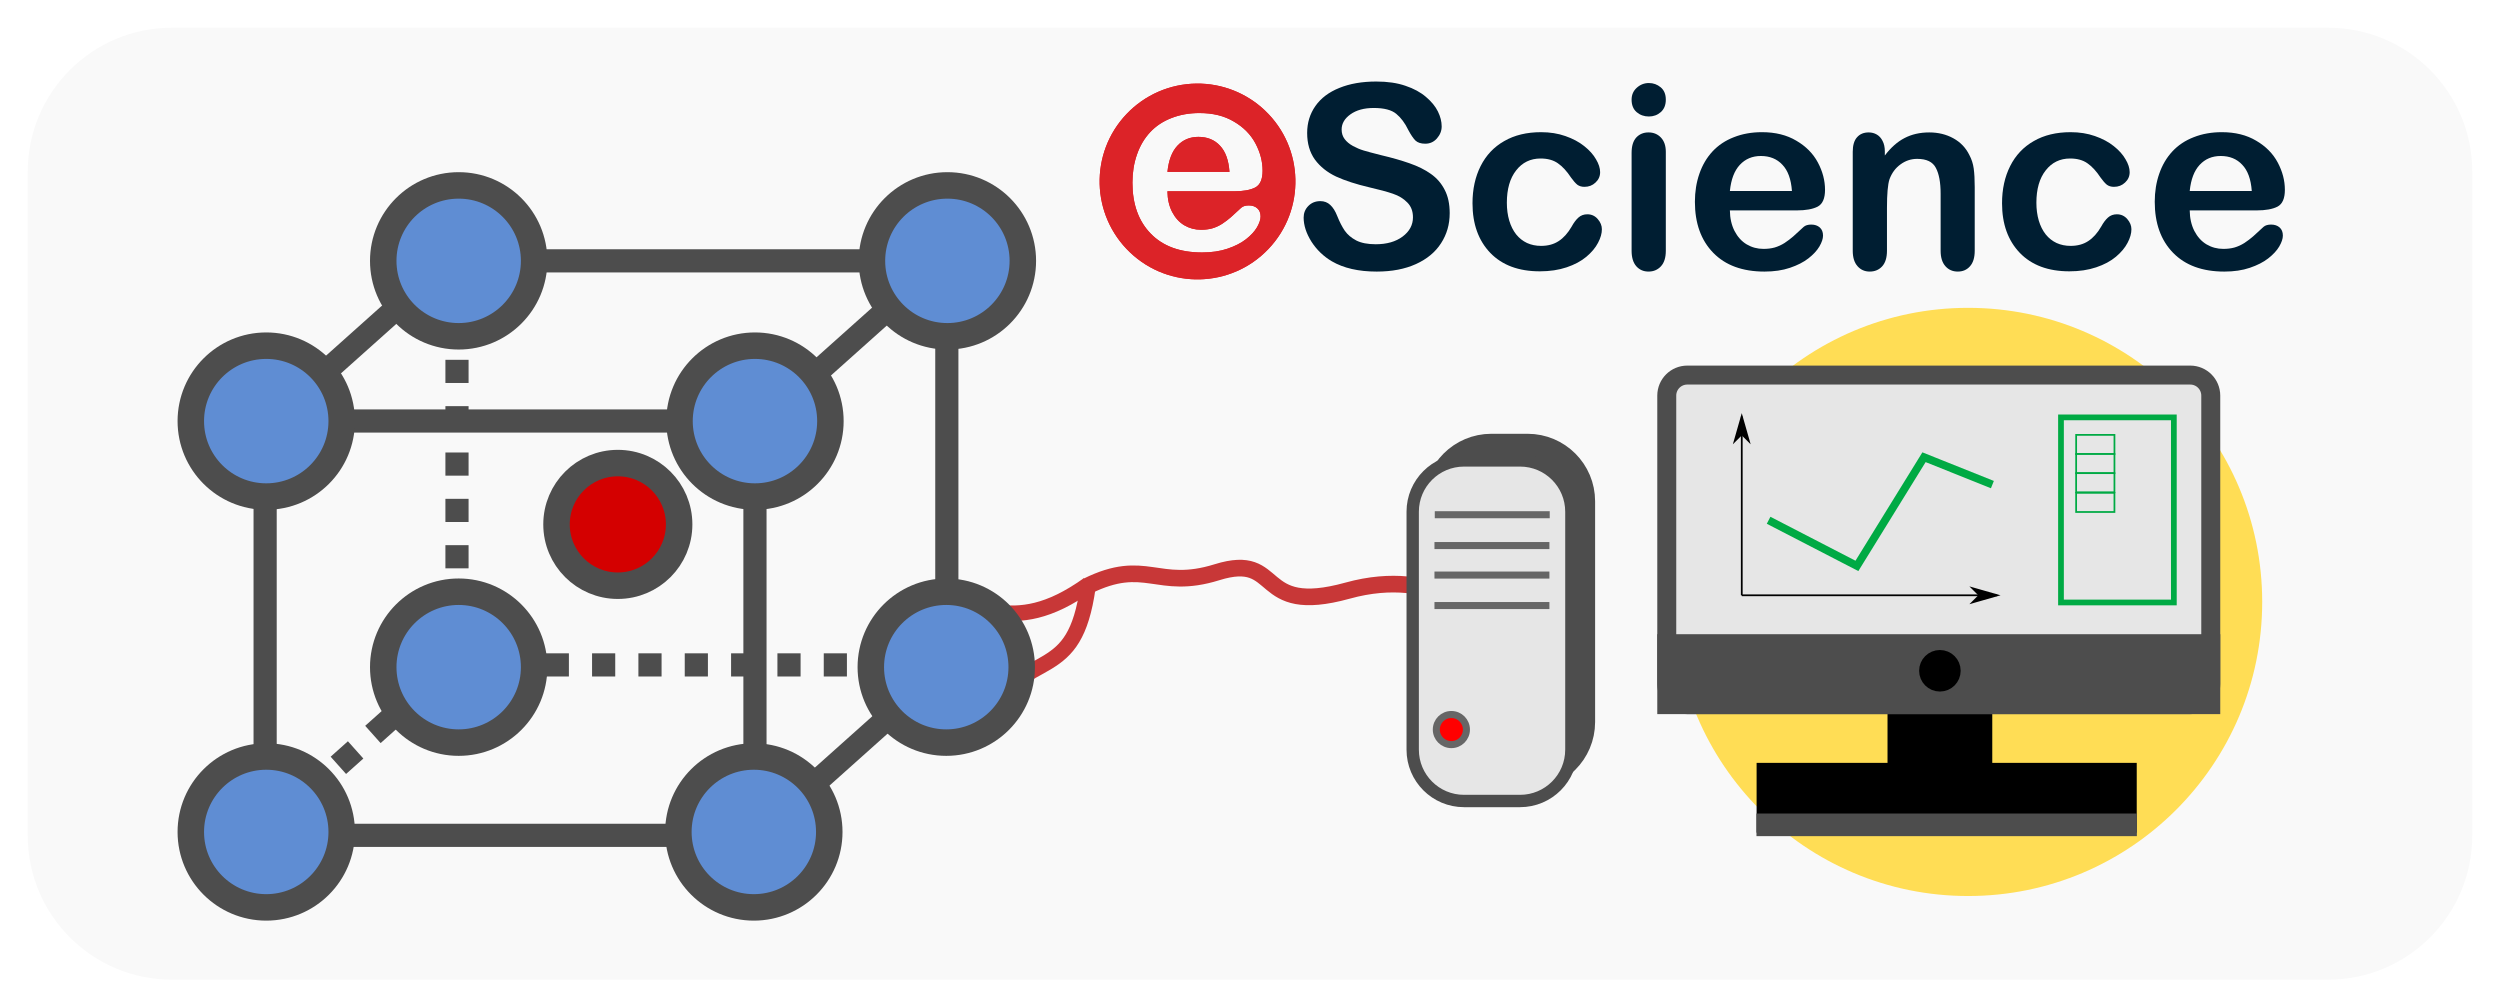
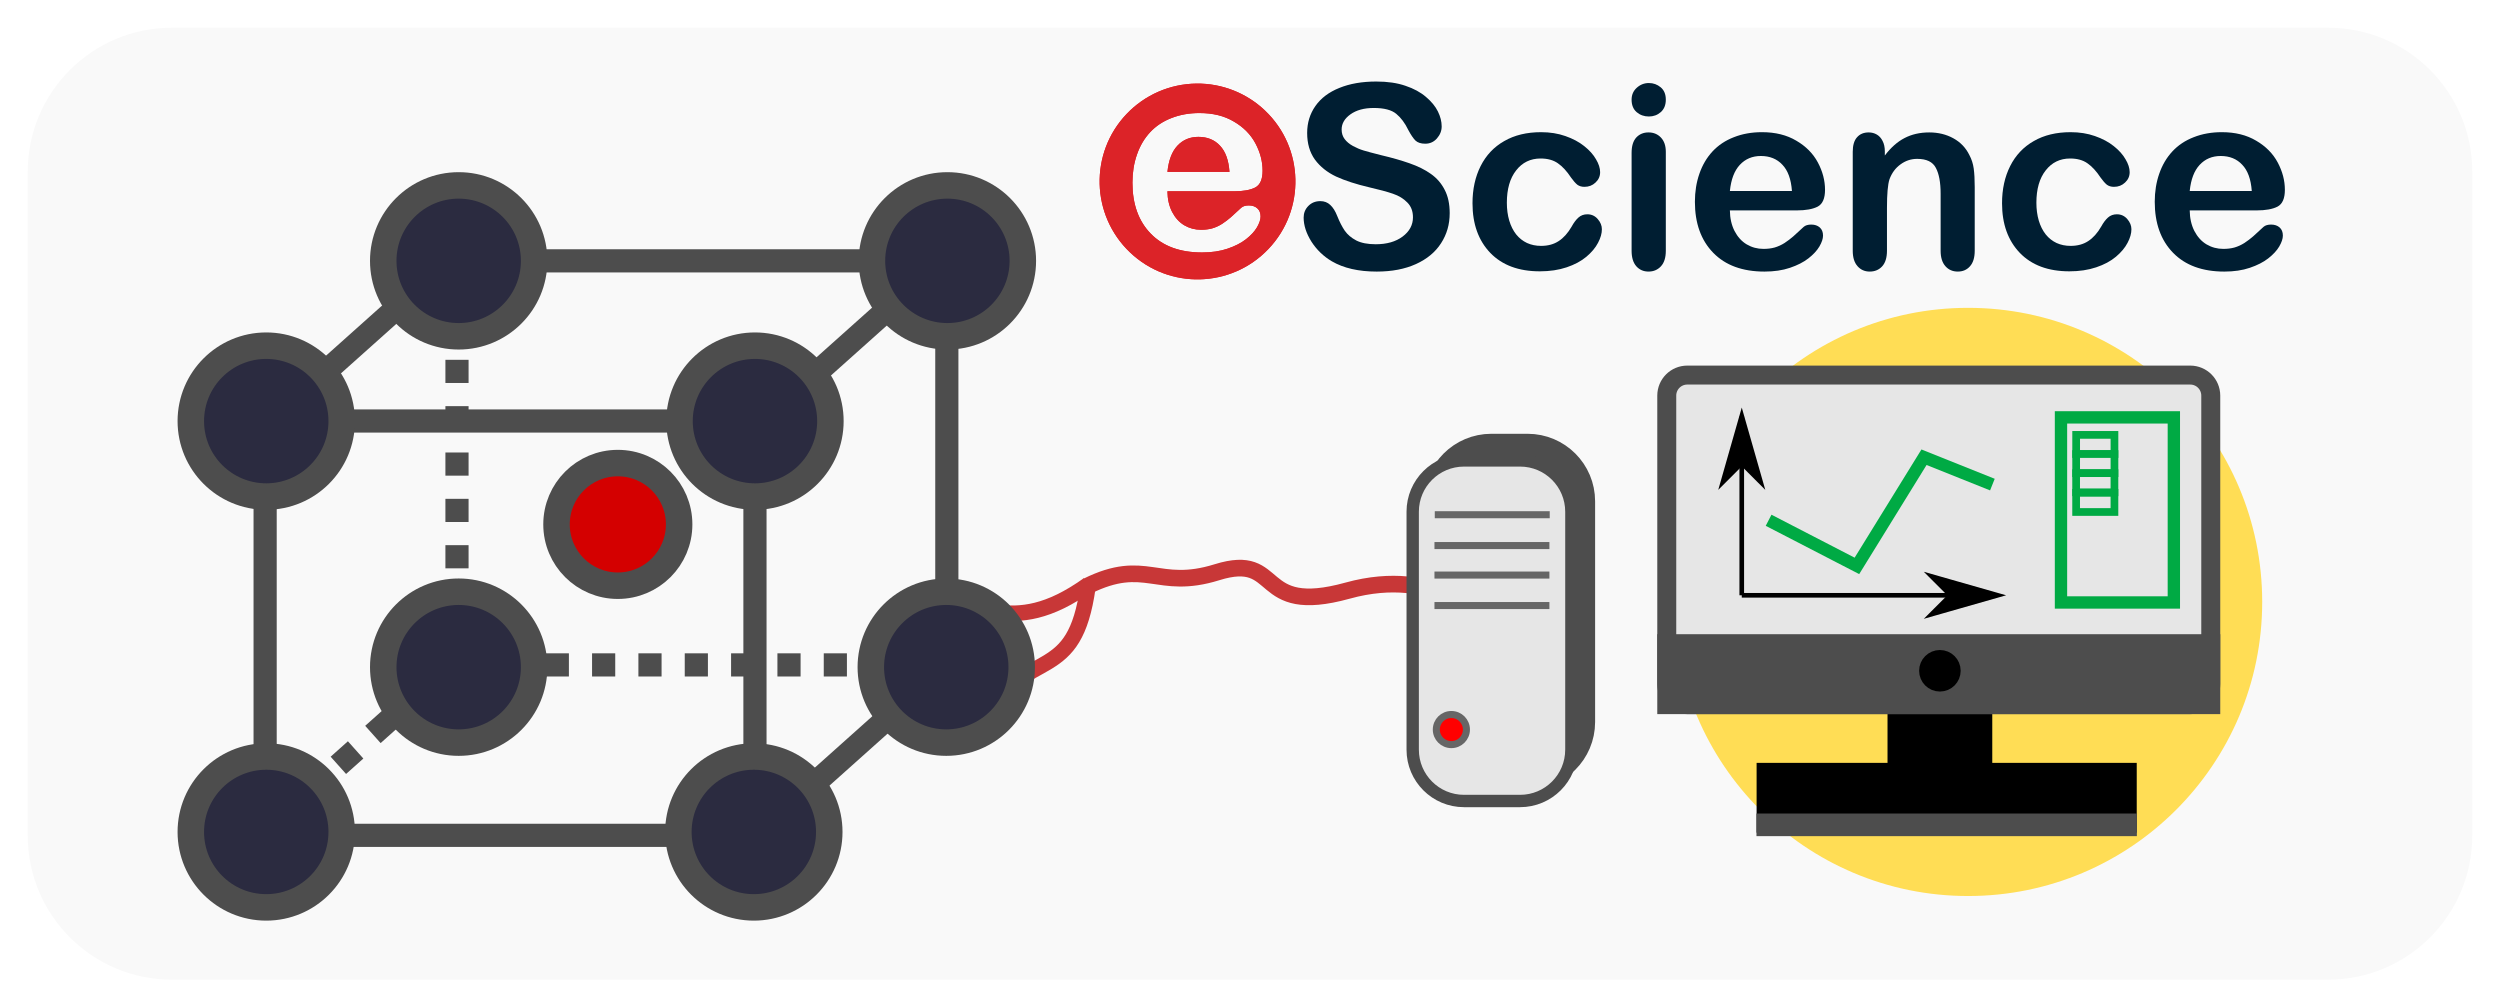
<svg xmlns="http://www.w3.org/2000/svg" width="377.653mm" height="152.176mm" viewBox="0 0 377.653 152.176" version="1.1" id="svg5">
  <defs id="defs2">
+     <marker style="overflow:visible" id="marker976" refX="0" refY="0" orient="auto">
+       <path transform="matrix(-0.8,0,0,-0.8,-10,0)" style="fill:context-stroke;fill-rule:evenodd;stroke:#000000;stroke-width:1pt;stroke-opacity:1" d="M 0,0 5,-5 -12.5,0 5,5 Z" id="path974" />
+     </marker>
+     <marker style="overflow:visible" id="marker966" refX="0" refY="0" orient="auto">
+       <path transform="matrix(-0.8,0,0,-0.8,-10,0)" style="fill:context-stroke;fill-rule:evenodd;stroke:#000000;stroke-width:1pt;stroke-opacity:1" d="M 0,0 5,-5 -12.5,0 5,5 Z" id="path964" />
+     </marker>
    <marker style="overflow:visible" id="CurveIn" refX="0" refY="0" orient="auto">
      <path transform="scale(0.6)" style="fill:none;fill-rule:evenodd;stroke:context-stroke;stroke-width:1pt" d="m 4.625,-5.046 c -2.76,0 -5,2.24 -5,5 0,2.76 2.24,5 5,5" id="path4023" />
    </marker>
    <marker style="overflow:visible" id="CurveOut" refX="0" refY="0" orient="auto">
      <path transform="scale(0.6)" style="fill:none;fill-rule:evenodd;stroke:context-stroke;stroke-width:1pt" d="m -5.413,-5.046 c 2.76,0 5,2.24 5,5 0,2.76 -2.24,5 -5,5" id="path4026" />
    </marker>
    <marker style="overflow:visible" id="Scissors" refX="0" refY="0" orient="auto">
      <path style="fill:context-stroke" d="M 9.09,-3.606 C 8.12,-4.777 6.37,-4.736 5.062,-4.233 l -8.212,3.078 c -2.388,-1.307 -4.748,-0.933 -4.748,-1.569 0,-0.497 0.457,-0.388 0.388,-1.683 -0.066,-1.243 -1.364,-2.163 -2.59,-2.082 -1.227,-0.007 -2.499,0.933 -2.51,2.23 -0.091,1.306 1.007,2.52 2.307,2.605 1.522,0.227 4.218,-0.696 5.483,1.571 -0.942,1.738 -2.614,1.743 -4.126,1.656 -1.255,-0.072 -2.762,0.287 -3.361,1.521 -0.578,1.182 -0.011,2.865 1.317,3.226 1.34,0.492 3.181,-0.13 3.499,-1.671 0.246,-1.188 -0.595,-1.746 -0.273,-2.177 0.244,-0.325 1.791,-0.137 4.547,-1.375 L 5.676,4.233 C 6.8,4.547 8.173,4.536 9.168,3.431 l -9.22,-3.485 z m -18.308,-1.901 c 1.295,0.723 1.189,2.684 -0.156,3.063 -1.217,0.424 -2.771,-0.759 -2.383,-2.077 0.227,-1.082 1.653,-1.481 2.54,-0.986 z m 0.056,8.017 c 1.351,0.499 1.121,2.784 -0.252,3.092 -0.911,0.316 -2.214,-0.139 -2.306,-1.212 -0.178,-1.305 1.356,-2.484 2.558,-1.879 z" id="schere" />
    </marker>
    <marker style="overflow:visible" id="Legs" refX="0" refY="0" orient="auto">
      <g transform="scale(-0.7)" id="g4048">
        <g transform="matrix(0,-1,-1,0,20.70862,21.31391)" id="g4042">
          <path style="fill:none;fill-opacity:0.75;fill-rule:evenodd;stroke:context-stroke;stroke-width:1pt" d="m 21.221,20.675 c -6.91,4.721 -2.455,6.607 -5.841,13.443" id="path4038" />
          <path style="fill:none;fill-opacity:0.75;fill-rule:evenodd;stroke:context-stroke;stroke-width:1pt" d="m 21.398,20.548 c -1.361,8.348 3.536,8.77 4.505,13.825" id="path4040" />
        </g>
        <path style="fill:context-stroke;fill-rule:evenodd;stroke-width:1pt" d="m -14.09,-6.732 -0.922,4.043 3.963,-1.223 z" id="path4044" />
        <path style="fill:context-stroke;fill-rule:evenodd;stroke-width:1pt" d="m -15.216,4.557 1.874,3.7 2.267,-3.473 z" id="path4046" />
      </g>
-     </marker>
-     <marker style="overflow:visible" id="Arrow1Lend" refX="0" refY="0" orient="auto">
-       <path transform="matrix(-0.8,0,0,-0.8,-10,0)" style="fill:context-stroke;fill-rule:evenodd;stroke:context-stroke;stroke-width:1pt" d="M 0,0 5,-5 -12.5,0 5,5 Z" id="path3842" />
    </marker>
    <marker style="overflow:visible" id="Arrow1Mend" refX="0" refY="0" orient="auto">
      <path transform="matrix(-0.4,0,0,-0.4,-4,0)" style="fill:context-stroke;fill-rule:evenodd;stroke:context-stroke;stroke-width:1pt" d="M 0,0 5,-5 -12.5,0 5,5 Z" id="path3848" />
    </marker>
    <marker style="overflow:visible" id="Arrow1Mstart" refX="0" refY="0" orient="auto">
      <path transform="matrix(0.4,0,0,0.4,4,0)" style="fill:context-stroke;fill-rule:evenodd;stroke:context-stroke;stroke-width:1pt" d="M 0,0 5,-5 -12.5,0 5,5 Z" id="path3845" />
    </marker>
  </defs>
  <g id="layer1" transform="translate(4.651815,48.86598)">
    <rect style="fill:#f9f9f9;fill-opacity:1;stroke:#5f8dd3;stroke-width:0;stroke-miterlimit:4;stroke-dasharray:none" id="rect8085" width="369.274" height="143.797" x="-0.462" y="-44.676" ry="21.765" />
    <path style="fill:#999999;stroke:#4d4d4d;stroke-width:3.5;stroke-linecap:butt;stroke-linejoin:miter;stroke-miterlimit:4;stroke-dasharray:3.5, 3.5;stroke-dashoffset:0;stroke-opacity:1" d="M 64.382,-15.513 V 58.993" id="path1276-1-0-0" />
    <path style="fill:#999999;stroke:#4d4d4d;stroke-width:3.5;stroke-linecap:butt;stroke-linejoin:miter;stroke-miterlimit:4;stroke-dasharray:none;stroke-opacity:1" d="M 35.569,14.732 H 110.075" id="path1276" />
    <path style="fill:#999999;stroke:#4d4d4d;stroke-width:3.5;stroke-linecap:butt;stroke-linejoin:miter;stroke-miterlimit:4;stroke-dasharray:3.5, 3.5;stroke-dashoffset:0;stroke-opacity:1" d="M 63.786,51.576 H 138.291" id="path1276-2" />
    <path style="fill:#999999;stroke:#4d4d4d;stroke-width:3.5;stroke-linecap:butt;stroke-linejoin:miter;stroke-miterlimit:4;stroke-dasharray:none;stroke-opacity:1" d="M 63.786,-9.461 H 138.291" id="path1276-5" />
    <path style="fill:#999999;stroke:#4d4d4d;stroke-width:3.5;stroke-linecap:butt;stroke-linejoin:miter;stroke-miterlimit:4;stroke-dasharray:none;stroke-opacity:1" d="M 34.631,77.321 H 109.137" id="path1276-1" />
    <path style="fill:#999999;stroke:#4d4d4d;stroke-width:3.5;stroke-linecap:butt;stroke-linejoin:miter;stroke-miterlimit:4;stroke-dasharray:none;stroke-opacity:1" d="M 109.393,8.903 V 83.409" id="path1276-1-0" />
    <path style="fill:#999999;stroke:#4d4d4d;stroke-width:3.5;stroke-linecap:butt;stroke-linejoin:miter;stroke-miterlimit:4;stroke-dasharray:none;stroke-opacity:1" d="M 138.377,-16.025 V 58.481" id="path1276-1-0-4" />
    <path style="fill:#999999;stroke:#4d4d4d;stroke-width:3.5;stroke-linecap:butt;stroke-linejoin:miter;stroke-miterlimit:4;stroke-dasharray:none;stroke-opacity:1" d="M 35.398,8.935 V 83.441" id="path1276-1-0-1" />
    <path style="fill:#999999;stroke:#4d4d4d;stroke-width:3.5;stroke-linecap:butt;stroke-linejoin:miter;stroke-miterlimit:4;stroke-dasharray:3.5, 3.5;stroke-dashoffset:0;stroke-opacity:1" d="M 69.945,45.754 34.631,77.321" id="path1276-1-0-1-3" />
    <path style="fill:#999999;stroke:#4d4d4d;stroke-width:3.5;stroke-linecap:butt;stroke-linejoin:miter;stroke-miterlimit:4;stroke-dasharray:none;stroke-dashoffset:0;stroke-opacity:1" d="M 67.243,-13.038 31.929,18.53" id="path1276-1-0-1-3-2" />
    <path style="fill:none;fill-opacity:1;stroke:#c83737;stroke-width:2.515;stroke-linecap:butt;stroke-linejoin:miter;stroke-miterlimit:4;stroke-dasharray:none;stroke-opacity:1;marker-end:url(#Legs)" d="m 219.657,44.816 c 0,0 -7.198,-8.216 -20.732,-4.462 -14.206,3.941 -9.723,-5.905 -19.746,-2.776 -9.04,2.822 -10.748,-2.287 -19.614,2.107" id="path7089" />
    <path style="fill:#999999;stroke:#4d4d4d;stroke-width:3.5;stroke-linecap:butt;stroke-linejoin:miter;stroke-miterlimit:4;stroke-dasharray:none;stroke-dashoffset:0;stroke-opacity:1" d="m 140.896,49.363 -35.314,31.567" id="path1276-1-0-1-3-7" />
    <path style="fill:#999999;stroke:#4d4d4d;stroke-width:3.5;stroke-linecap:butt;stroke-linejoin:miter;stroke-miterlimit:4;stroke-dasharray:none;stroke-dashoffset:0;stroke-opacity:1" d="M 141.237,-12.697 105.923,18.871" id="path1276-1-0-1-3-7-6" />
-     <circle style="fill:#5f8dd3;stroke:#4d4d4d;stroke-width:4;stroke-miterlimit:4;stroke-dasharray:none" id="path846" cx="35.569" cy="14.749" r="11.397" />
-     <ellipse style="fill:#5f8dd3;stroke:#4d4d4d;stroke-width:4;stroke-miterlimit:4;stroke-dasharray:none" id="path846-6" cx="109.393" cy="14.749" rx="11.397" ry="11.397" />
+     <circle style="fill:#2b2b40;stroke:#4d4d4d;stroke-width:4;stroke-miterlimit:4;stroke-dasharray:none;fill-opacity:1" id="path846" cx="35.569" cy="14.749" r="11.397" />
+     <ellipse style="fill:#2b2b40;stroke:#4d4d4d;stroke-width:4;stroke-miterlimit:4;stroke-dasharray:none;fill-opacity:1" id="path846-6" cx="109.393" cy="14.749" rx="11.397" ry="11.397" />
    <circle style="fill:#d40000;stroke:#4d4d4d;stroke-width:4;stroke-miterlimit:4;stroke-dasharray:none" id="path846-6-2" cx="88.678" cy="30.35" r="9.262" />
-     <circle style="fill:#5f8dd3;stroke:#4d4d4d;stroke-width:4;stroke-miterlimit:4;stroke-dasharray:none" id="path846-64" cx="35.569" cy="76.809" r="11.397" />
-     <circle style="fill:#5f8dd3;stroke:#4d4d4d;stroke-width:4;stroke-miterlimit:4;stroke-dasharray:none" id="path846-62" cx="109.222" cy="76.809" r="11.397" />
-     <ellipse style="fill:#5f8dd3;stroke:#4d4d4d;stroke-width:4;stroke-miterlimit:4;stroke-dasharray:none" id="path846-8" cx="64.638" cy="-9.461" rx="11.397" ry="11.397" />
-     <ellipse style="fill:#5f8dd3;stroke:#4d4d4d;stroke-width:4;stroke-miterlimit:4;stroke-dasharray:none" id="path846-6-9" cx="138.462" cy="-9.461" rx="11.397" ry="11.397" />
-     <ellipse style="fill:#5f8dd3;stroke:#4d4d4d;stroke-width:4;stroke-miterlimit:4;stroke-dasharray:none" id="path846-64-6" cx="64.638" cy="51.917" rx="11.397" ry="11.397" />
-     <ellipse style="fill:#5f8dd3;stroke:#4d4d4d;stroke-width:4;stroke-miterlimit:4;stroke-dasharray:none" id="path846-62-0" cx="138.291" cy="51.917" rx="11.397" ry="11.397" />
+     <circle style="fill:#2b2b40;stroke:#4d4d4d;stroke-width:4;stroke-miterlimit:4;stroke-dasharray:none;fill-opacity:1" id="path846-64" cx="35.569" cy="76.809" r="11.397" />
+     <circle style="fill:#2b2b40;stroke:#4d4d4d;stroke-width:4;stroke-miterlimit:4;stroke-dasharray:none;fill-opacity:1" id="path846-62" cx="109.222" cy="76.809" r="11.397" />
+     <ellipse style="fill:#2b2b40;stroke:#4d4d4d;stroke-width:4;stroke-miterlimit:4;stroke-dasharray:none;fill-opacity:1" id="path846-8" cx="64.638" cy="-9.461" rx="11.397" ry="11.397" />
+     <ellipse style="fill:#2b2b40;stroke:#4d4d4d;stroke-width:4;stroke-miterlimit:4;stroke-dasharray:none;fill-opacity:1" id="path846-6-9" cx="138.462" cy="-9.461" rx="11.397" ry="11.397" />
+     <ellipse style="fill:#2b2b40;stroke:#4d4d4d;stroke-width:4;stroke-miterlimit:4;stroke-dasharray:none;fill-opacity:1" id="path846-64-6" cx="64.638" cy="51.917" rx="11.397" ry="11.397" />
+     <ellipse style="fill:#2b2b40;stroke:#4d4d4d;stroke-width:4;stroke-miterlimit:4;stroke-dasharray:none;fill-opacity:1" id="path846-62-0" cx="138.291" cy="51.917" rx="11.397" ry="11.397" />
    <ellipse style="fill:#ffdd55;stroke-width:0.694" id="path2974" cx="292.653" cy="42.062" rx="44.426" ry="44.426" />
    <rect style="fill:#000000;stroke:#000000;stroke-width:2.865;stroke-miterlimit:4;stroke-dasharray:none;stroke-dashoffset:0" id="rect2446" width="12.958" height="10.23" x="281.912" y="59.282" />
    <rect style="fill:#e6e6e6;stroke:#4d4d4d;stroke-width:2.865;stroke-miterlimit:4;stroke-dasharray:none;stroke-dashoffset:0" id="rect2274" width="82.178" height="49.784" x="247.131" y="7.793" ry="3.101" />
    <rect style="fill:#4d4d4d;stroke:#4d4d4d;stroke-width:2.865;stroke-miterlimit:4;stroke-dasharray:none;stroke-dashoffset:0" id="rect2400" width="82.178" height="9.207" x="247.131" y="48.371" ry="0" />
    <rect style="fill:#000000;stroke:#000000;stroke-width:2.865;stroke-miterlimit:4;stroke-dasharray:none;stroke-dashoffset:0" id="rect2594" width="54.558" height="7.672" x="262.135" y="67.807" />
    <circle style="fill:#000000;stroke:#000000;stroke-width:2.865;stroke-miterlimit:4;stroke-dasharray:none;stroke-dashoffset:0" id="path2730" cx="288.391" cy="52.462" r="1.705" />
    <rect style="fill:#666666;stroke:#4d4d4d;stroke-width:2.906;stroke-miterlimit:4;stroke-dasharray:none;stroke-dashoffset:0" id="rect2834" width="54.558" height="0.511" x="262.135" y="75.479" />
-     <path style="fill:none;stroke:#00aa44;stroke-width:1.19;stroke-linecap:butt;stroke-linejoin:miter;stroke-miterlimit:4;stroke-dasharray:none;stroke-opacity:1" d="m 262.516,29.726 13.339,6.893 10.137,-16.417 10.33,4.136" id="path3175" />
-     <g id="g4125" transform="translate(81.00089,82.29098)">
-       <path style="fill:none;stroke:#000000;stroke-width:0.265;stroke-linecap:butt;stroke-linejoin:miter;stroke-miterlimit:4;stroke-dasharray:none;stroke-opacity:1;marker-end:url(#Arrow1Lend)" d="M 177.46,-41.231 V -68.235" id="path3755" />
-       <path style="fill:none;stroke:#000000;stroke-width:0.265;stroke-linecap:butt;stroke-linejoin:miter;stroke-miterlimit:4;stroke-dasharray:none;stroke-opacity:1;marker-end:url(#Arrow1Lend)" d="m 177.46,-41.231 h 38.578" id="path3757" />
+     <path style="fill:none;stroke:#00aa44;stroke-width:1.89;stroke-linecap:butt;stroke-linejoin:miter;stroke-miterlimit:4;stroke-dasharray:none;stroke-opacity:1" d="m 262.516,29.726 13.339,6.893 10.137,-16.417 10.33,4.136" id="path3175" />
+     <g id="g4125" transform="translate(81.00089,82.29098)" style="stroke-width:0.7;stroke-miterlimit:4;stroke-dasharray:none">
+       <path style="fill:none;stroke:#000000;stroke-width:0.7;stroke-linecap:butt;stroke-linejoin:miter;stroke-miterlimit:4;stroke-dasharray:none;stroke-opacity:1;marker-end:url(#marker966)" d="M 177.46,-41.231 V -68.235" id="path3755" />
+       <path style="fill:none;stroke:#000000;stroke-width:0.7;stroke-linecap:butt;stroke-linejoin:miter;stroke-miterlimit:4;stroke-dasharray:none;stroke-opacity:1;marker-end:url(#marker976)" d="m 177.46,-41.231 h 38.578" id="path3757" />
    </g>
-     <rect style="fill:#e6e6e6;stroke:#00aa44;stroke-width:0.865;stroke-miterlimit:4;stroke-dasharray:none" id="rect4149" width="17.049" height="27.961" x="306.683" y="14.184" />
-     <rect style="fill:#e6e6e6;stroke:#00aa44;stroke-width:0.265;stroke-miterlimit:4;stroke-dasharray:none" id="rect4253" width="5.787" height="2.893" x="308.974" y="16.828" />
-     <rect style="fill:#e6e6e6;stroke:#00aa44;stroke-width:0.265;stroke-miterlimit:4;stroke-dasharray:none" id="rect4253-9" width="5.787" height="2.893" x="308.974" y="19.722" />
-     <rect style="fill:#e6e6e6;stroke:#00aa44;stroke-width:0.265;stroke-miterlimit:4;stroke-dasharray:none" id="rect4253-9-4" width="5.787" height="2.893" x="308.971" y="22.609" />
-     <rect style="fill:#e6e6e6;stroke:#00aa44;stroke-width:0.265;stroke-miterlimit:4;stroke-dasharray:none" id="rect4253-9-5" width="5.787" height="2.893" x="308.971" y="25.583" />
+     <rect style="fill:#e6e6e6;stroke:#00aa44;stroke-width:1.865;stroke-miterlimit:4;stroke-dasharray:none" id="rect4149" width="17.049" height="27.961" x="306.683" y="14.184" />
+     <rect style="fill:#e6e6e6;stroke:#00aa44;stroke-width:1.165;stroke-miterlimit:4;stroke-dasharray:none" id="rect4253" width="5.787" height="2.893" x="308.974" y="16.828" />
+     <rect style="fill:#e6e6e6;stroke:#00aa44;stroke-width:1.165;stroke-miterlimit:4;stroke-dasharray:none" id="rect4253-9" width="5.787" height="2.893" x="308.974" y="19.722" />
+     <rect style="fill:#e6e6e6;stroke:#00aa44;stroke-width:1.165;stroke-miterlimit:4;stroke-dasharray:none" id="rect4253-9-4" width="5.787" height="2.893" x="308.971" y="22.609" />
+     <rect style="fill:#e6e6e6;stroke:#00aa44;stroke-width:1.165;stroke-miterlimit:4;stroke-dasharray:none" id="rect4253-9-5" width="5.787" height="2.893" x="308.971" y="25.583" />
    <rect style="fill:#e6e6e6;stroke:#4d4d4d;stroke-width:6.017;stroke-miterlimit:4;stroke-dasharray:none" id="rect5783-7" width="19.856" height="47.72" x="213.443" y="19.67" ry="7.19" />
    <rect style="fill:#e6e6e6;stroke:#4d4d4d;stroke-width:1.865;stroke-miterlimit:4;stroke-dasharray:none" id="rect5783" width="23.971" height="51.449" x="208.752" y="20.685" ry="7.751" />
    <path style="fill:none;stroke:#666666;stroke-width:1.065;stroke-linecap:butt;stroke-linejoin:miter;stroke-miterlimit:4;stroke-dasharray:none;stroke-opacity:1" d="m 212.088,28.889 h 17.363" id="path6191" />
    <path style="fill:none;stroke:#666666;stroke-width:1.065;stroke-linecap:butt;stroke-linejoin:miter;stroke-miterlimit:4;stroke-dasharray:none;stroke-opacity:1" d="m 212.041,33.547 h 17.363" id="path6191-1" />
    <path style="fill:none;stroke:#666666;stroke-width:1.065;stroke-linecap:butt;stroke-linejoin:miter;stroke-miterlimit:4;stroke-dasharray:none;stroke-opacity:1" d="m 212.041,38.005 h 17.363" id="path6191-0" />
    <path style="fill:none;stroke:#666666;stroke-width:1.065;stroke-linecap:butt;stroke-linejoin:miter;stroke-miterlimit:4;stroke-dasharray:none;stroke-opacity:1" d="m 212.041,42.609 h 17.363" id="path6191-3" />
    <circle style="fill:#ff0000;stroke:#666666;stroke-width:1.065;stroke-miterlimit:4;stroke-dasharray:none" id="path6433" cx="214.594" cy="61.342" r="2.274" />
    <path d="m 176.38,-28.19 c -1.288,0 -2.348,0.448 -3.182,1.345 -0.821,0.884 -1.319,2.197 -1.496,3.939 h 9.374 c -0.126,-1.768 -0.606,-3.087 -1.439,-3.958 -0.821,-0.884 -1.906,-1.326 -3.257,-1.326 z m 0.17,-3.598 c 2.02,0 3.75,0.429 5.189,1.288 1.452,0.846 2.538,1.944 3.257,3.295 0.72,1.351 1.079,2.727 1.079,4.128 0,1.3 -0.372,2.146 -1.117,2.538 -0.745,0.379 -1.793,0.568 -3.144,0.568 h -10.113 c 0.013,1.174 0.246,2.21 0.701,3.106 0.467,0.896 1.079,1.572 1.837,2.026 0.77,0.454 1.616,0.682 2.538,0.682 0.619,0 1.18,-0.07 1.685,-0.208 0.518,-0.151 1.016,-0.378 1.496,-0.682 0.48,-0.316 0.922,-0.65 1.326,-1.004 0.404,-0.353 0.928,-0.833 1.572,-1.439 0.265,-0.227 0.644,-0.341 1.136,-0.341 0.53,0 0.959,0.145 1.288,0.436 0.328,0.29 0.492,0.701 0.492,1.231 0,0.467 -0.183,1.016 -0.549,1.648 -0.366,0.619 -0.922,1.219 -1.667,1.799 -0.732,0.568 -1.66,1.041 -2.784,1.42 -1.111,0.379 -2.393,0.568 -3.845,0.568 -3.32,0 -5.902,-0.947 -7.745,-2.841 -1.843,-1.894 -2.765,-4.463 -2.765,-7.708 0,-1.528 0.227,-2.942 0.682,-4.242 0.455,-1.313 1.117,-2.437 1.988,-3.371 0.871,-0.934 1.944,-1.648 3.219,-2.14 1.275,-0.505 2.689,-0.758 4.242,-0.758 z m -0.451,-4.453 a 14.791,14.791 0 0 0 -10.565,4.592 14.791,14.791 0 0 0 0.515,20.911 14.791,14.791 0 0 0 20.911,-0.515 14.791,14.791 0 0 0 -0.515,-20.911 14.791,14.791 0 0 0 -10.346,-4.077 z" style="fill:#dc2328;fill-opacity:1;stroke:none;stroke-width:15.635;stroke-miterlimit:4;stroke-dasharray:none;stroke-opacity:1" id="path10541" />
    <path id="path4514" style="fill:#dc2328;fill-opacity:1;stroke:none;stroke-width:15.635;stroke-miterlimit:4;stroke-dasharray:none;stroke-opacity:1" d="m 176.38,-28.19 c -1.288,0 -2.348,0.448 -3.182,1.345 -0.821,0.884 -1.319,2.197 -1.496,3.939 h 9.374 c -0.126,-1.768 -0.606,-3.087 -1.439,-3.958 -0.821,-0.884 -1.906,-1.326 -3.257,-1.326 z m 0.17,-3.598 c 2.02,0 3.75,0.429 5.189,1.288 1.452,0.846 2.538,1.944 3.257,3.295 0.72,1.351 1.079,2.727 1.079,4.128 0,1.3 -0.372,2.146 -1.117,2.538 -0.745,0.379 -1.793,0.568 -3.144,0.568 h -10.113 c 0.013,1.174 0.246,2.21 0.701,3.106 0.467,0.896 1.079,1.572 1.837,2.026 0.77,0.454 1.616,0.682 2.538,0.682 0.619,0 1.18,-0.07 1.685,-0.208 0.518,-0.151 1.016,-0.378 1.496,-0.682 0.48,-0.316 0.922,-0.65 1.326,-1.004 0.404,-0.353 0.928,-0.833 1.572,-1.439 0.265,-0.227 0.644,-0.341 1.136,-0.341 0.53,0 0.959,0.145 1.288,0.436 0.328,0.29 0.492,0.701 0.492,1.231 0,0.467 -0.183,1.016 -0.549,1.648 -0.366,0.619 -0.922,1.219 -1.667,1.799 -0.732,0.568 -1.66,1.041 -2.784,1.42 -1.111,0.379 -2.393,0.568 -3.845,0.568 -3.32,0 -5.902,-0.947 -7.745,-2.841 -1.843,-1.894 -2.765,-4.463 -2.765,-7.708 0,-1.528 0.227,-2.942 0.682,-4.242 0.455,-1.313 1.117,-2.437 1.988,-3.371 0.871,-0.934 1.944,-1.648 3.219,-2.14 1.275,-0.505 2.689,-0.758 4.242,-0.758 z m -0.451,-4.453 a 14.791,14.791 0 0 0 -10.565,4.592 14.791,14.791 0 0 0 0.515,20.911 14.791,14.791 0 0 0 20.911,-0.515 14.791,14.791 0 0 0 -0.515,-20.911 14.791,14.791 0 0 0 -10.346,-4.077 z" />
    <g aria-label="Science " style="font-style:normal;font-weight:normal;font-size:66.433px;line-height:1.25;font-family:sans-serif;letter-spacing:0px;word-spacing:0px;fill:#001e32;fill-opacity:1;stroke:none;stroke-width:0;stroke-miterlimit:4;stroke-dasharray:none;stroke-opacity:1" id="text10563" transform="matrix(0.5838149,0,0,0.5838149,-320.4762,1338.973)">
      <path d="m 916.072,-2322.003 q 0,4.314 -2.238,7.753 -2.206,3.438 -6.488,5.385 -4.282,1.946 -10.153,1.946 -7.039,0 -11.613,-2.66 -3.244,-1.914 -5.287,-5.093 -2.011,-3.211 -2.011,-6.228 0,-1.752 1.2,-2.984 1.233,-1.265 3.114,-1.265 1.525,0 2.563,0.973 1.07,0.973 1.817,2.887 0.908,2.271 1.946,3.795 1.07,1.524 2.984,2.53 1.914,0.973 5.028,0.973 4.282,0 6.942,-1.979 2.692,-2.011 2.692,-4.995 0,-2.368 -1.46,-3.828 -1.427,-1.492 -3.73,-2.271 -2.271,-0.778 -6.098,-1.654 -5.125,-1.2 -8.596,-2.79 -3.438,-1.622 -5.482,-4.379 -2.011,-2.79 -2.011,-6.909 0,-3.925 2.141,-6.974 2.141,-3.049 6.196,-4.671 4.055,-1.654 9.537,-1.654 4.379,0 7.558,1.103 3.211,1.071 5.32,2.887 2.108,1.784 3.082,3.763 0.973,1.979 0.973,3.86 0,1.719 -1.233,3.114 -1.2,1.362 -3.017,1.362 -1.654,0 -2.53,-0.811 -0.843,-0.843 -1.849,-2.725 -1.298,-2.692 -3.114,-4.184 -1.817,-1.525 -5.839,-1.525 -3.73,0 -6.033,1.654 -2.271,1.622 -2.271,3.925 0,1.427 0.779,2.465 0.779,1.038 2.141,1.784 1.362,0.746 2.757,1.168 1.395,0.422 4.606,1.233 4.022,0.941 7.266,2.076 3.276,1.135 5.547,2.757 2.303,1.622 3.568,4.12 1.298,2.465 1.298,6.066 z" style="font-style:normal;font-variant:normal;font-weight:normal;font-stretch:normal;font-family:'Arial Rounded MT Bold';-inkscape-font-specification:'Arial Rounded MT Bold, ';fill:#001e32;fill-opacity:1;stroke:none;stroke-width:0;stroke-miterlimit:4;stroke-dasharray:none;stroke-opacity:1" id="path833" />
      <path d="m 955.452,-2317.884 q 0,1.654 -1.006,3.536 -0.973,1.881 -3.017,3.601 -2.011,1.687 -5.093,2.725 -3.082,1.038 -6.942,1.038 -8.207,0 -12.813,-4.768 -4.606,-4.801 -4.606,-12.845 0,-5.45 2.108,-9.634 2.108,-4.184 6.098,-6.455 3.99,-2.303 9.537,-2.303 3.438,0 6.293,1.006 2.887,1.006 4.866,2.595 2.011,1.589 3.049,3.406 1.07,1.784 1.07,3.341 0,1.589 -1.2,2.692 -1.168,1.103 -2.855,1.103 -1.103,0 -1.849,-0.551 -0.714,-0.584 -1.622,-1.849 -1.622,-2.465 -3.406,-3.698 -1.752,-1.233 -4.476,-1.233 -3.925,0 -6.325,3.082 -2.4,3.049 -2.4,8.369 0,2.498 0.616,4.606 0.616,2.076 1.784,3.568 1.168,1.46 2.822,2.238 1.654,0.746 3.633,0.746 2.66,0 4.541,-1.233 1.914,-1.233 3.374,-3.763 0.811,-1.492 1.752,-2.336 0.941,-0.843 2.303,-0.843 1.622,0 2.692,1.233 1.07,1.233 1.07,2.627 z" style="font-style:normal;font-variant:normal;font-weight:normal;font-stretch:normal;font-family:'Arial Rounded MT Bold';-inkscape-font-specification:'Arial Rounded MT Bold, ';fill:#001e32;fill-opacity:1;stroke:none;stroke-width:0;stroke-miterlimit:4;stroke-dasharray:none;stroke-opacity:1" id="path835" />
      <path d="m 971.995,-2337.898 v 25.593 q 0,2.66 -1.265,4.022 -1.265,1.362 -3.211,1.362 -1.946,0 -3.179,-1.395 -1.2,-1.395 -1.2,-3.99 v -25.334 q 0,-2.627 1.2,-3.957 1.233,-1.33 3.179,-1.33 1.946,0 3.211,1.33 1.265,1.33 1.265,3.698 z m -4.379,-9.148 q -1.849,0 -3.179,-1.135 -1.298,-1.135 -1.298,-3.211 0,-1.881 1.33,-3.082 1.362,-1.233 3.146,-1.233 1.719,0 3.049,1.103 1.33,1.103 1.33,3.211 0,2.044 -1.298,3.211 -1.298,1.135 -3.082,1.135 z" style="font-style:normal;font-variant:normal;font-weight:normal;font-stretch:normal;font-family:'Arial Rounded MT Bold';-inkscape-font-specification:'Arial Rounded MT Bold, ';fill:#001e32;fill-opacity:1;stroke:none;stroke-width:0;stroke-miterlimit:4;stroke-dasharray:none;stroke-opacity:1" id="path837" />
      <path d="m 1005.893,-2322.749 h -17.322 q 0.032,3.017 1.2,5.32 1.2,2.303 3.146,3.471 1.979,1.168 4.347,1.168 1.589,0 2.887,-0.357 1.33,-0.389 2.563,-1.168 1.233,-0.811 2.271,-1.719 1.038,-0.908 2.692,-2.465 0.681,-0.584 1.946,-0.584 1.362,0 2.206,0.746 0.843,0.746 0.843,2.108 0,1.2 -0.941,2.822 -0.941,1.589 -2.855,3.082 -1.881,1.46 -4.768,2.433 -2.854,0.973 -6.585,0.973 -8.531,0 -13.267,-4.866 -4.736,-4.866 -4.736,-13.202 0,-3.925 1.168,-7.266 1.168,-3.373 3.406,-5.774 2.238,-2.4 5.514,-3.665 3.276,-1.298 7.266,-1.298 5.19,0 8.888,2.206 3.73,2.173 5.579,5.644 1.849,3.471 1.849,7.072 0,3.341 -1.914,4.347 -1.914,0.973 -5.385,0.973 z m -17.322,-5.028 h 16.057 q -0.324,-4.541 -2.465,-6.779 -2.108,-2.271 -5.579,-2.271 -3.309,0 -5.45,2.303 -2.108,2.271 -2.563,6.747 z" style="font-style:normal;font-variant:normal;font-weight:normal;font-stretch:normal;font-family:'Arial Rounded MT Bold';-inkscape-font-specification:'Arial Rounded MT Bold, ';fill:#001e32;fill-opacity:1;stroke:none;stroke-width:0;stroke-miterlimit:4;stroke-dasharray:none;stroke-opacity:1" id="path839" />
      <path d="m 1028.664,-2338.028 v 1.071 q 2.336,-3.082 5.093,-4.509 2.79,-1.46 6.39,-1.46 3.503,0 6.261,1.525 2.757,1.525 4.12,4.314 0.876,1.622 1.135,3.503 0.26,1.881 0.26,4.801 v 16.478 q 0,2.66 -1.233,4.022 -1.2,1.362 -3.146,1.362 -1.979,0 -3.211,-1.395 -1.233,-1.395 -1.233,-3.99 v -14.759 q 0,-4.379 -1.233,-6.682 -1.2,-2.336 -4.833,-2.336 -2.368,0 -4.314,1.427 -1.946,1.395 -2.854,3.86 -0.649,1.979 -0.649,7.396 v 11.094 q 0,2.692 -1.265,4.055 -1.233,1.33 -3.211,1.33 -1.914,0 -3.147,-1.395 -1.233,-1.395 -1.233,-3.99 v -25.593 q 0,-2.53 1.103,-3.763 1.103,-1.265 3.017,-1.265 1.168,0 2.108,0.551 0.941,0.551 1.492,1.654 0.584,1.103 0.584,2.692 z" style="font-style:normal;font-variant:normal;font-weight:normal;font-stretch:normal;font-family:'Arial Rounded MT Bold';-inkscape-font-specification:'Arial Rounded MT Bold, ';fill:#001e32;fill-opacity:1;stroke:none;stroke-width:0;stroke-miterlimit:4;stroke-dasharray:none;stroke-opacity:1" id="path841" />
      <path d="m 1092.469,-2317.884 q 0,1.654 -1.006,3.536 -0.973,1.881 -3.017,3.601 -2.011,1.687 -5.093,2.725 -3.082,1.038 -6.942,1.038 -8.207,0 -12.813,-4.768 -4.606,-4.801 -4.606,-12.845 0,-5.45 2.108,-9.634 2.108,-4.184 6.098,-6.455 3.99,-2.303 9.537,-2.303 3.438,0 6.293,1.006 2.887,1.006 4.866,2.595 2.011,1.589 3.049,3.406 1.071,1.784 1.071,3.341 0,1.589 -1.2,2.692 -1.168,1.103 -2.855,1.103 -1.103,0 -1.849,-0.551 -0.714,-0.584 -1.622,-1.849 -1.622,-2.465 -3.406,-3.698 -1.752,-1.233 -4.476,-1.233 -3.925,0 -6.325,3.082 -2.401,3.049 -2.401,8.369 0,2.498 0.616,4.606 0.616,2.076 1.784,3.568 1.168,1.46 2.822,2.238 1.654,0.746 3.633,0.746 2.66,0 4.541,-1.233 1.914,-1.233 3.374,-3.763 0.811,-1.492 1.752,-2.336 0.941,-0.843 2.303,-0.843 1.622,0 2.692,1.233 1.07,1.233 1.07,2.627 z" style="font-style:normal;font-variant:normal;font-weight:normal;font-stretch:normal;font-family:'Arial Rounded MT Bold';-inkscape-font-specification:'Arial Rounded MT Bold, ';fill:#001e32;fill-opacity:1;stroke:none;stroke-width:0;stroke-miterlimit:4;stroke-dasharray:none;stroke-opacity:1" id="path843" />
      <path d="m 1124.875,-2322.749 h -17.322 q 0.033,3.017 1.2,5.32 1.2,2.303 3.147,3.471 1.979,1.168 4.347,1.168 1.589,0 2.887,-0.357 1.33,-0.389 2.563,-1.168 1.233,-0.811 2.271,-1.719 1.038,-0.908 2.692,-2.465 0.681,-0.584 1.946,-0.584 1.362,0 2.206,0.746 0.843,0.746 0.843,2.108 0,1.2 -0.941,2.822 -0.941,1.589 -2.854,3.082 -1.881,1.46 -4.768,2.433 -2.854,0.973 -6.585,0.973 -8.531,0 -13.267,-4.866 -4.736,-4.866 -4.736,-13.202 0,-3.925 1.168,-7.266 1.168,-3.373 3.406,-5.774 2.238,-2.4 5.514,-3.665 3.276,-1.298 7.266,-1.298 5.19,0 8.888,2.206 3.73,2.173 5.579,5.644 1.849,3.471 1.849,7.072 0,3.341 -1.914,4.347 -1.914,0.973 -5.385,0.973 z m -17.322,-5.028 h 16.057 q -0.324,-4.541 -2.465,-6.779 -2.108,-2.271 -5.579,-2.271 -3.309,0 -5.45,2.303 -2.108,2.271 -2.563,6.747 z" style="font-style:normal;font-variant:normal;font-weight:normal;font-stretch:normal;font-family:'Arial Rounded MT Bold';-inkscape-font-specification:'Arial Rounded MT Bold, ';fill:#001e32;fill-opacity:1;stroke:none;stroke-width:0;stroke-miterlimit:4;stroke-dasharray:none;stroke-opacity:1" id="path845" />
    </g>
  </g>
</svg>
